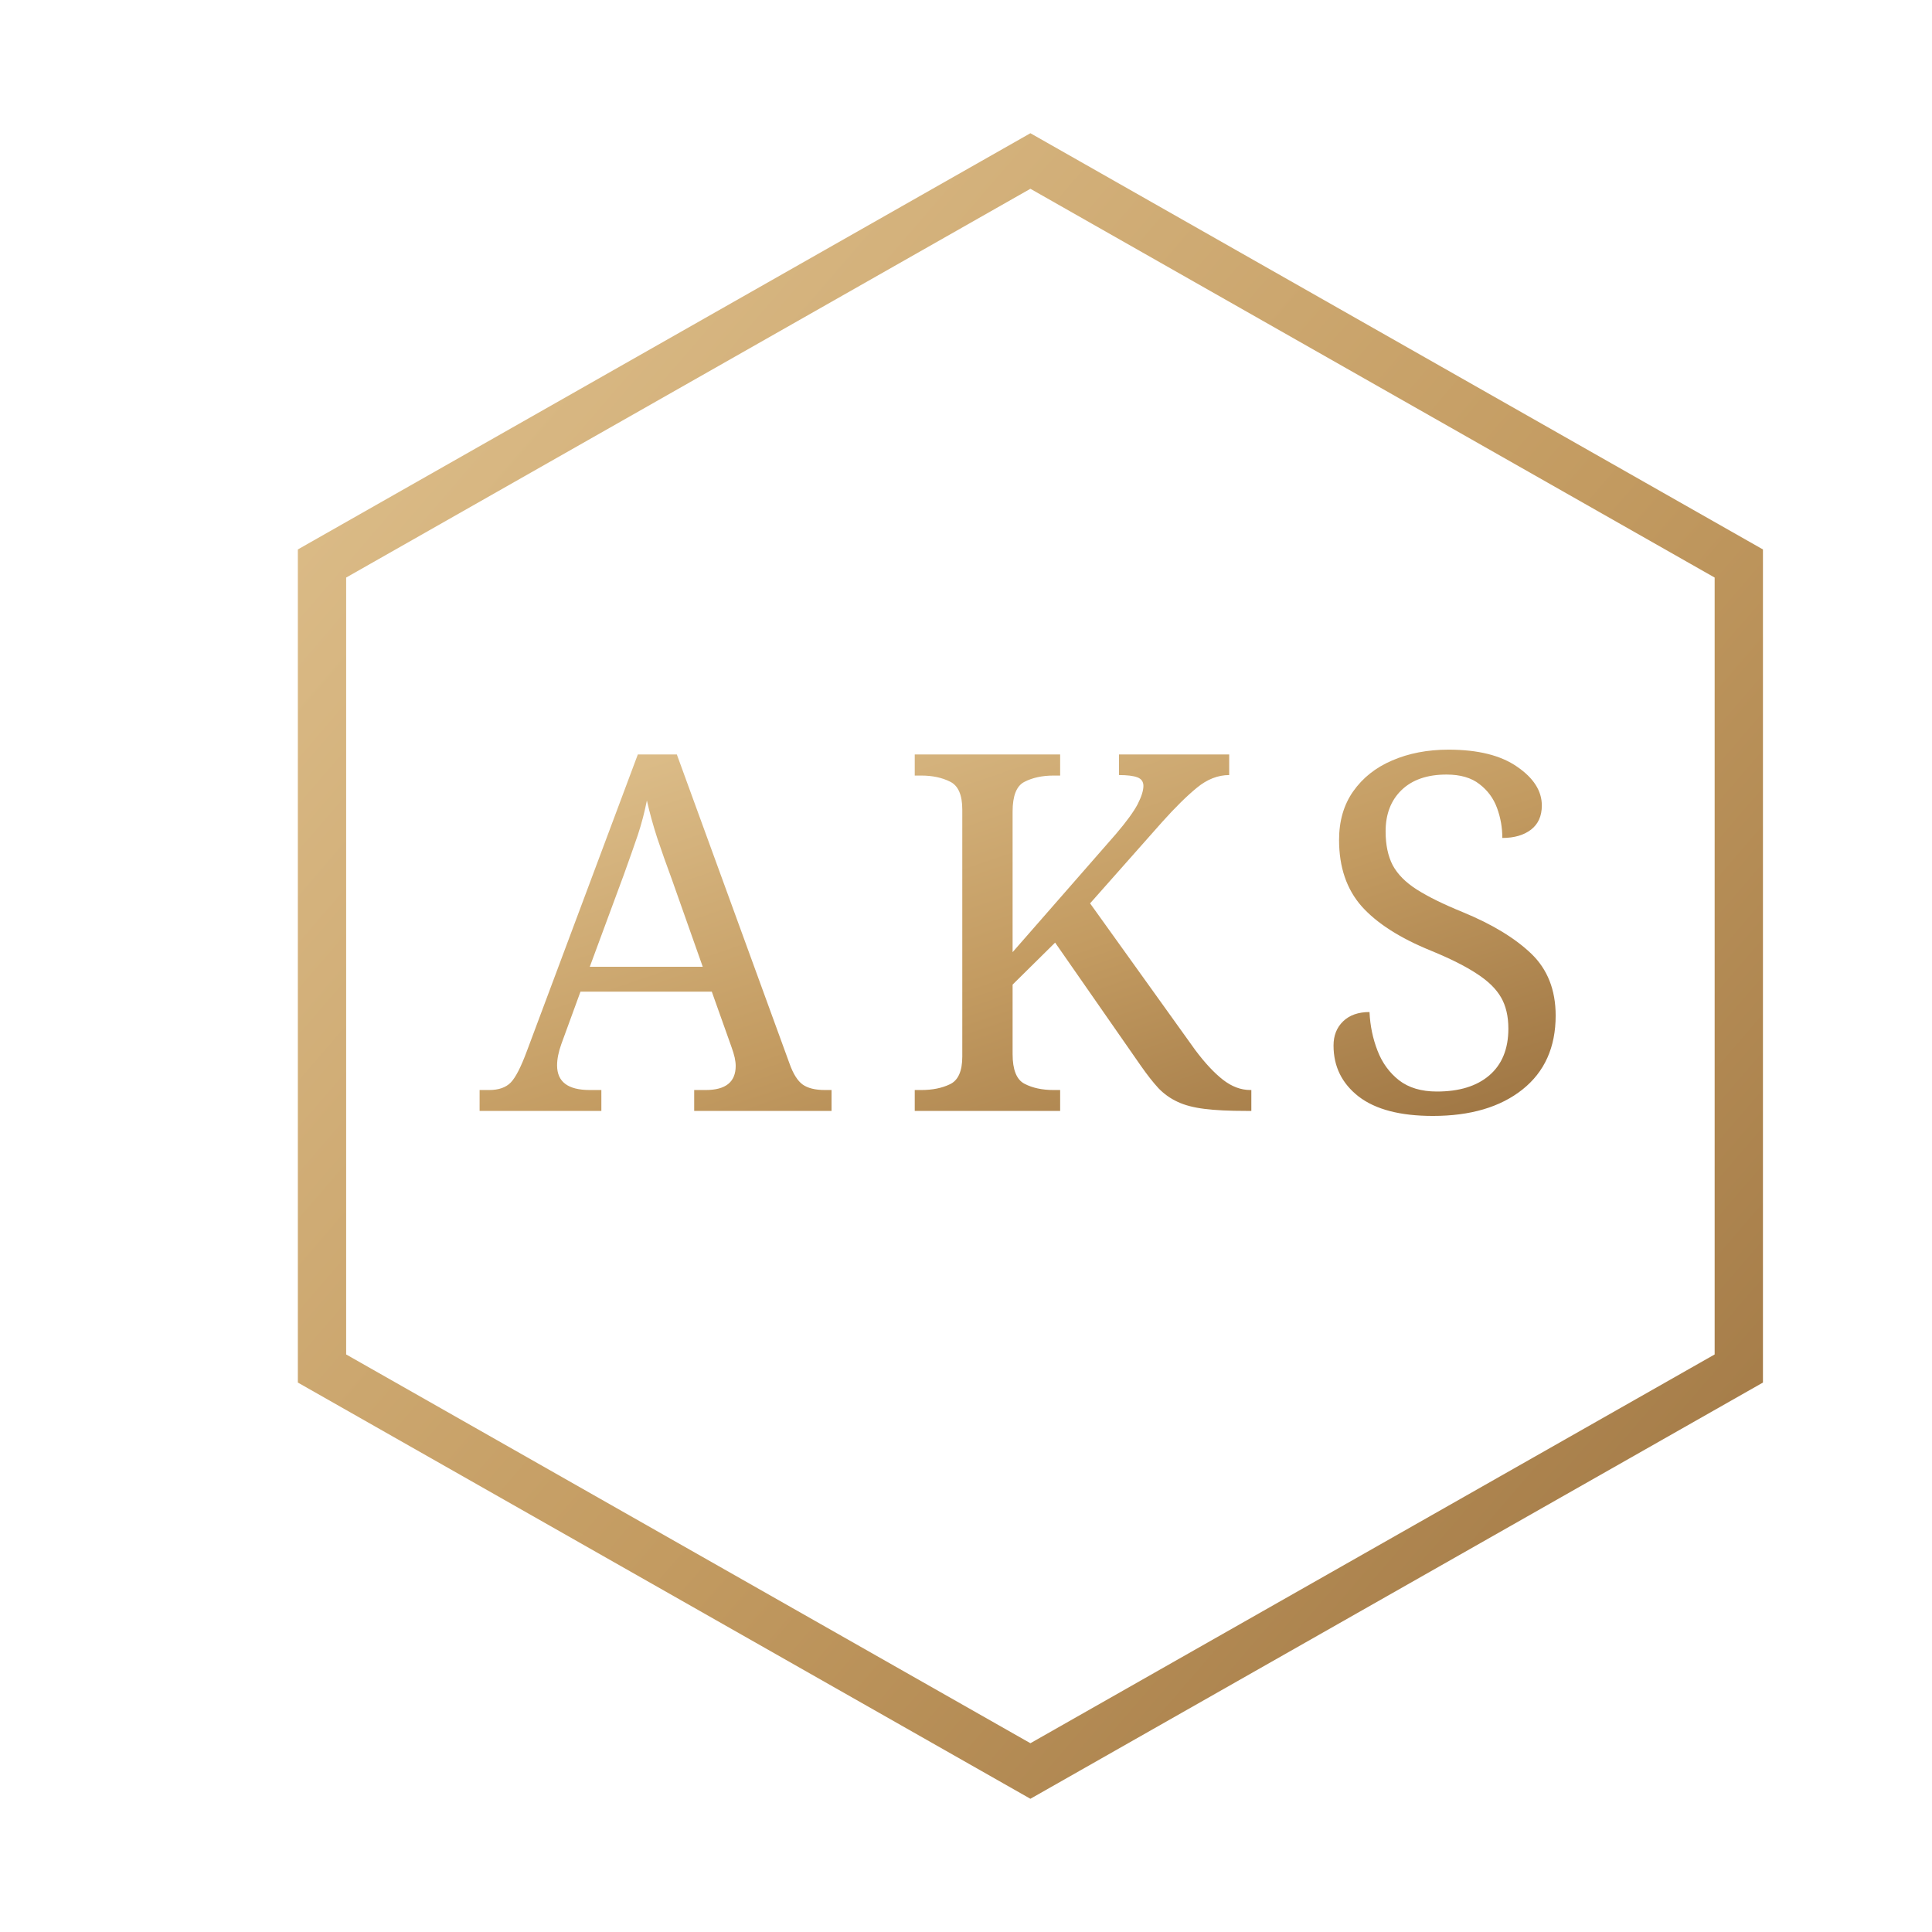
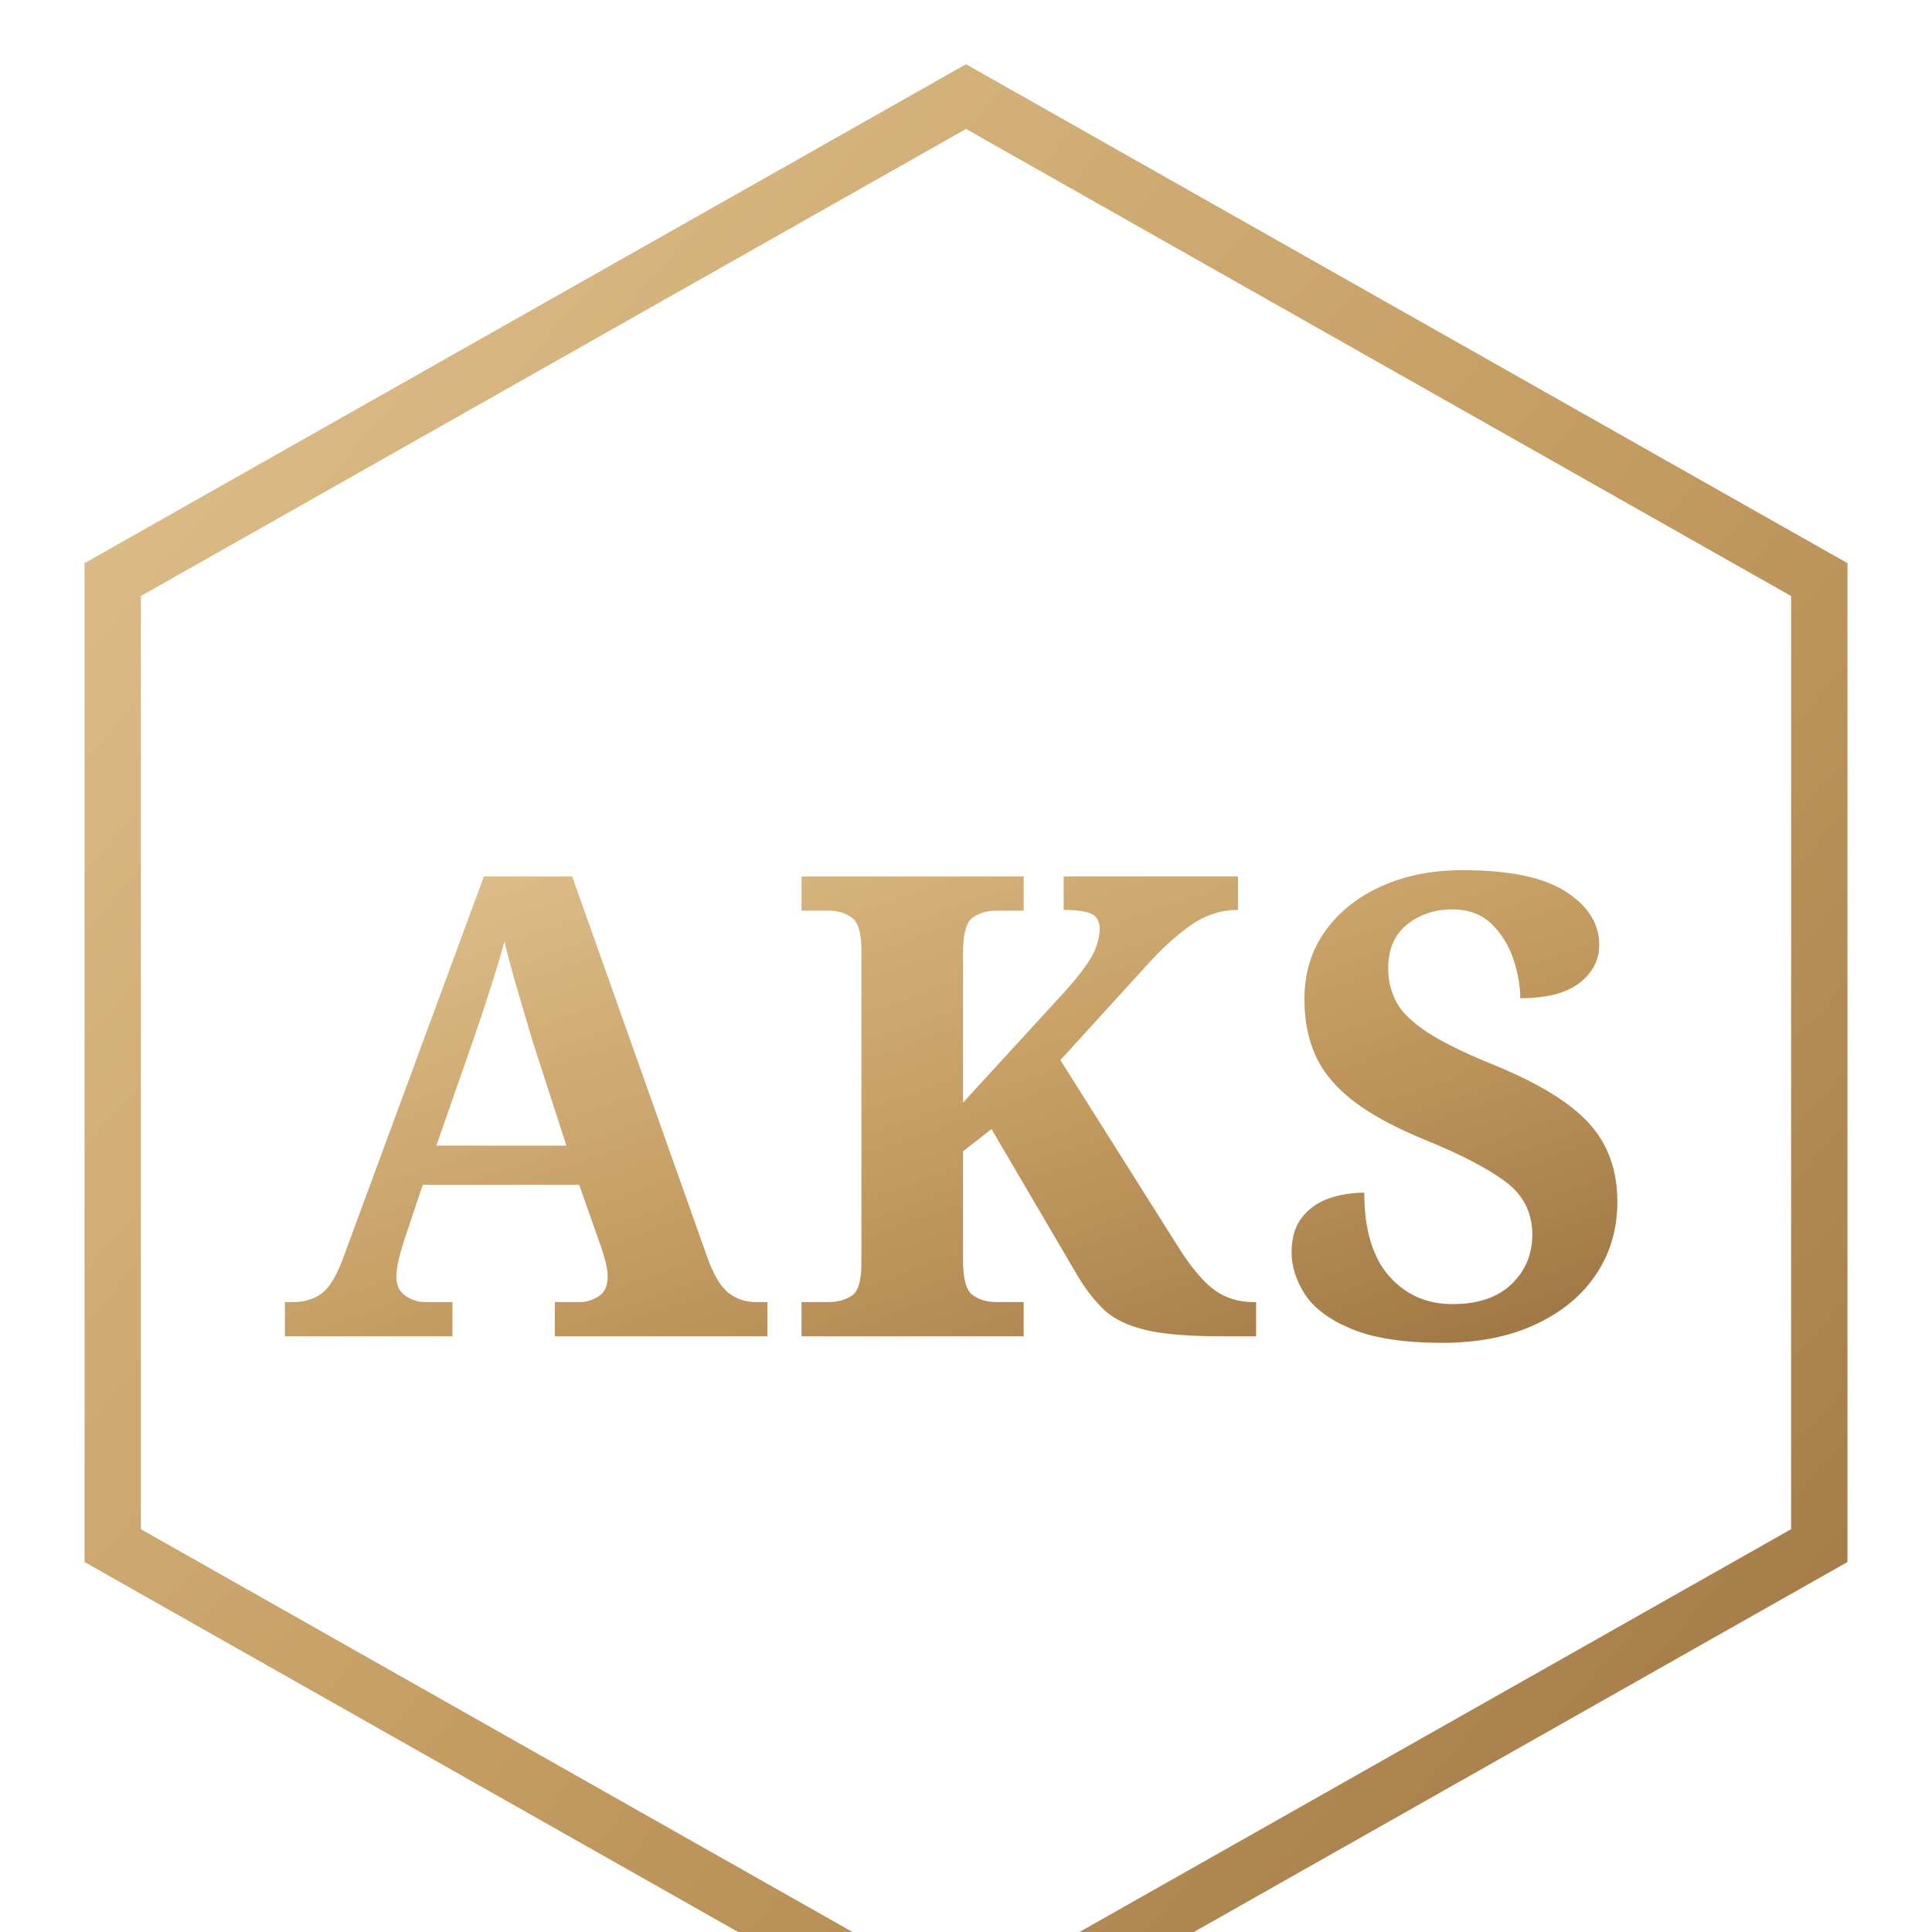
<svg xmlns="http://www.w3.org/2000/svg" viewBox="0 0 120 120">
  <defs>
    <linearGradient id="gold" x1="0" y1="0" x2="1" y2="1">
      <stop offset="0" stop-color="#e0c28f" />
      <stop offset=".55" stop-color="#c39b61" />
      <stop offset="1" stop-color="#9d7442" />
    </linearGradient>
  </defs>
-   <g transform="translate(12 10)">
-     <polygon points="52,0 96,25 96,75 52,100 8,75 8,25" fill="none" stroke="url(#gold)" stroke-width="3" />
-     <text x="52" y="59" text-anchor="middle" font-family="Georgia,serif" font-size="31" letter-spacing="4" fill="url(#gold)">AKS</text>
+   <g transform="translate(7 6)">
+     <polygon points="53,0 106,30 106,90 53,120 0,90 0,30" fill="none" stroke="url(#gold)" stroke-width="3.5" />
+     <text x="53" y="77" text-anchor="middle" font-family="Georgia,serif" font-size="40" font-weight="700" letter-spacing="1" fill="url(#gold)">AKS</text>
  </g>
</svg>
